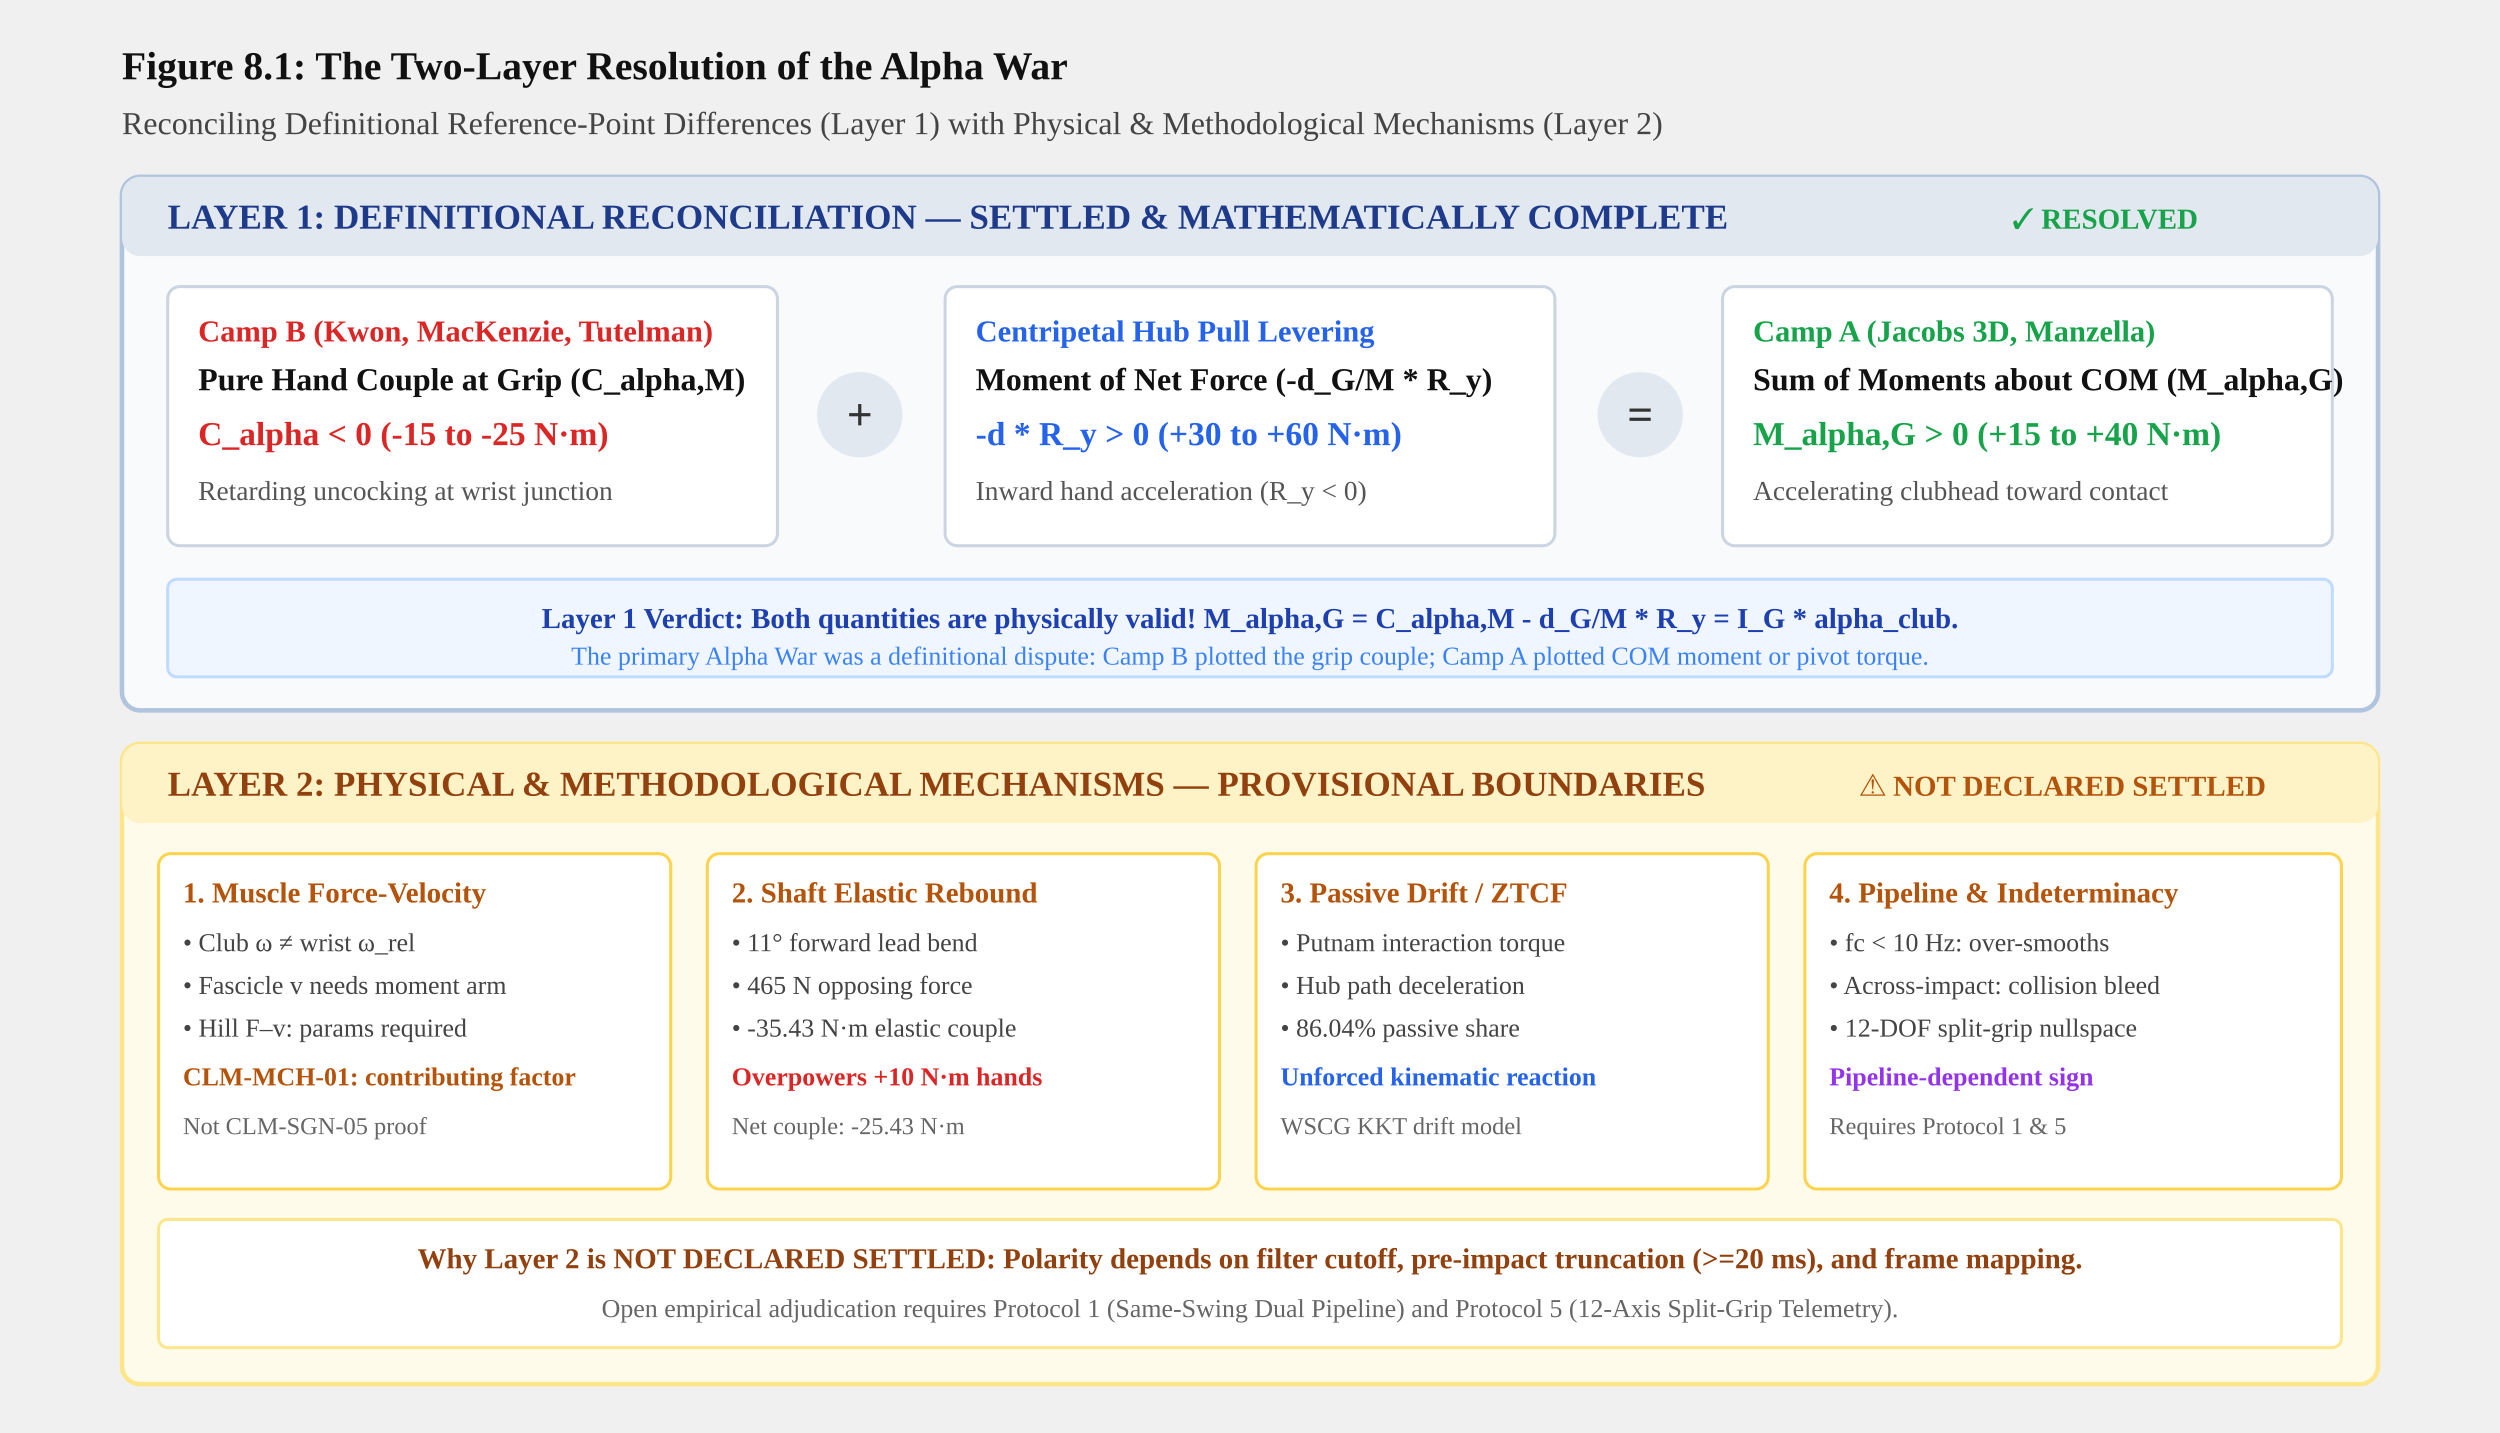
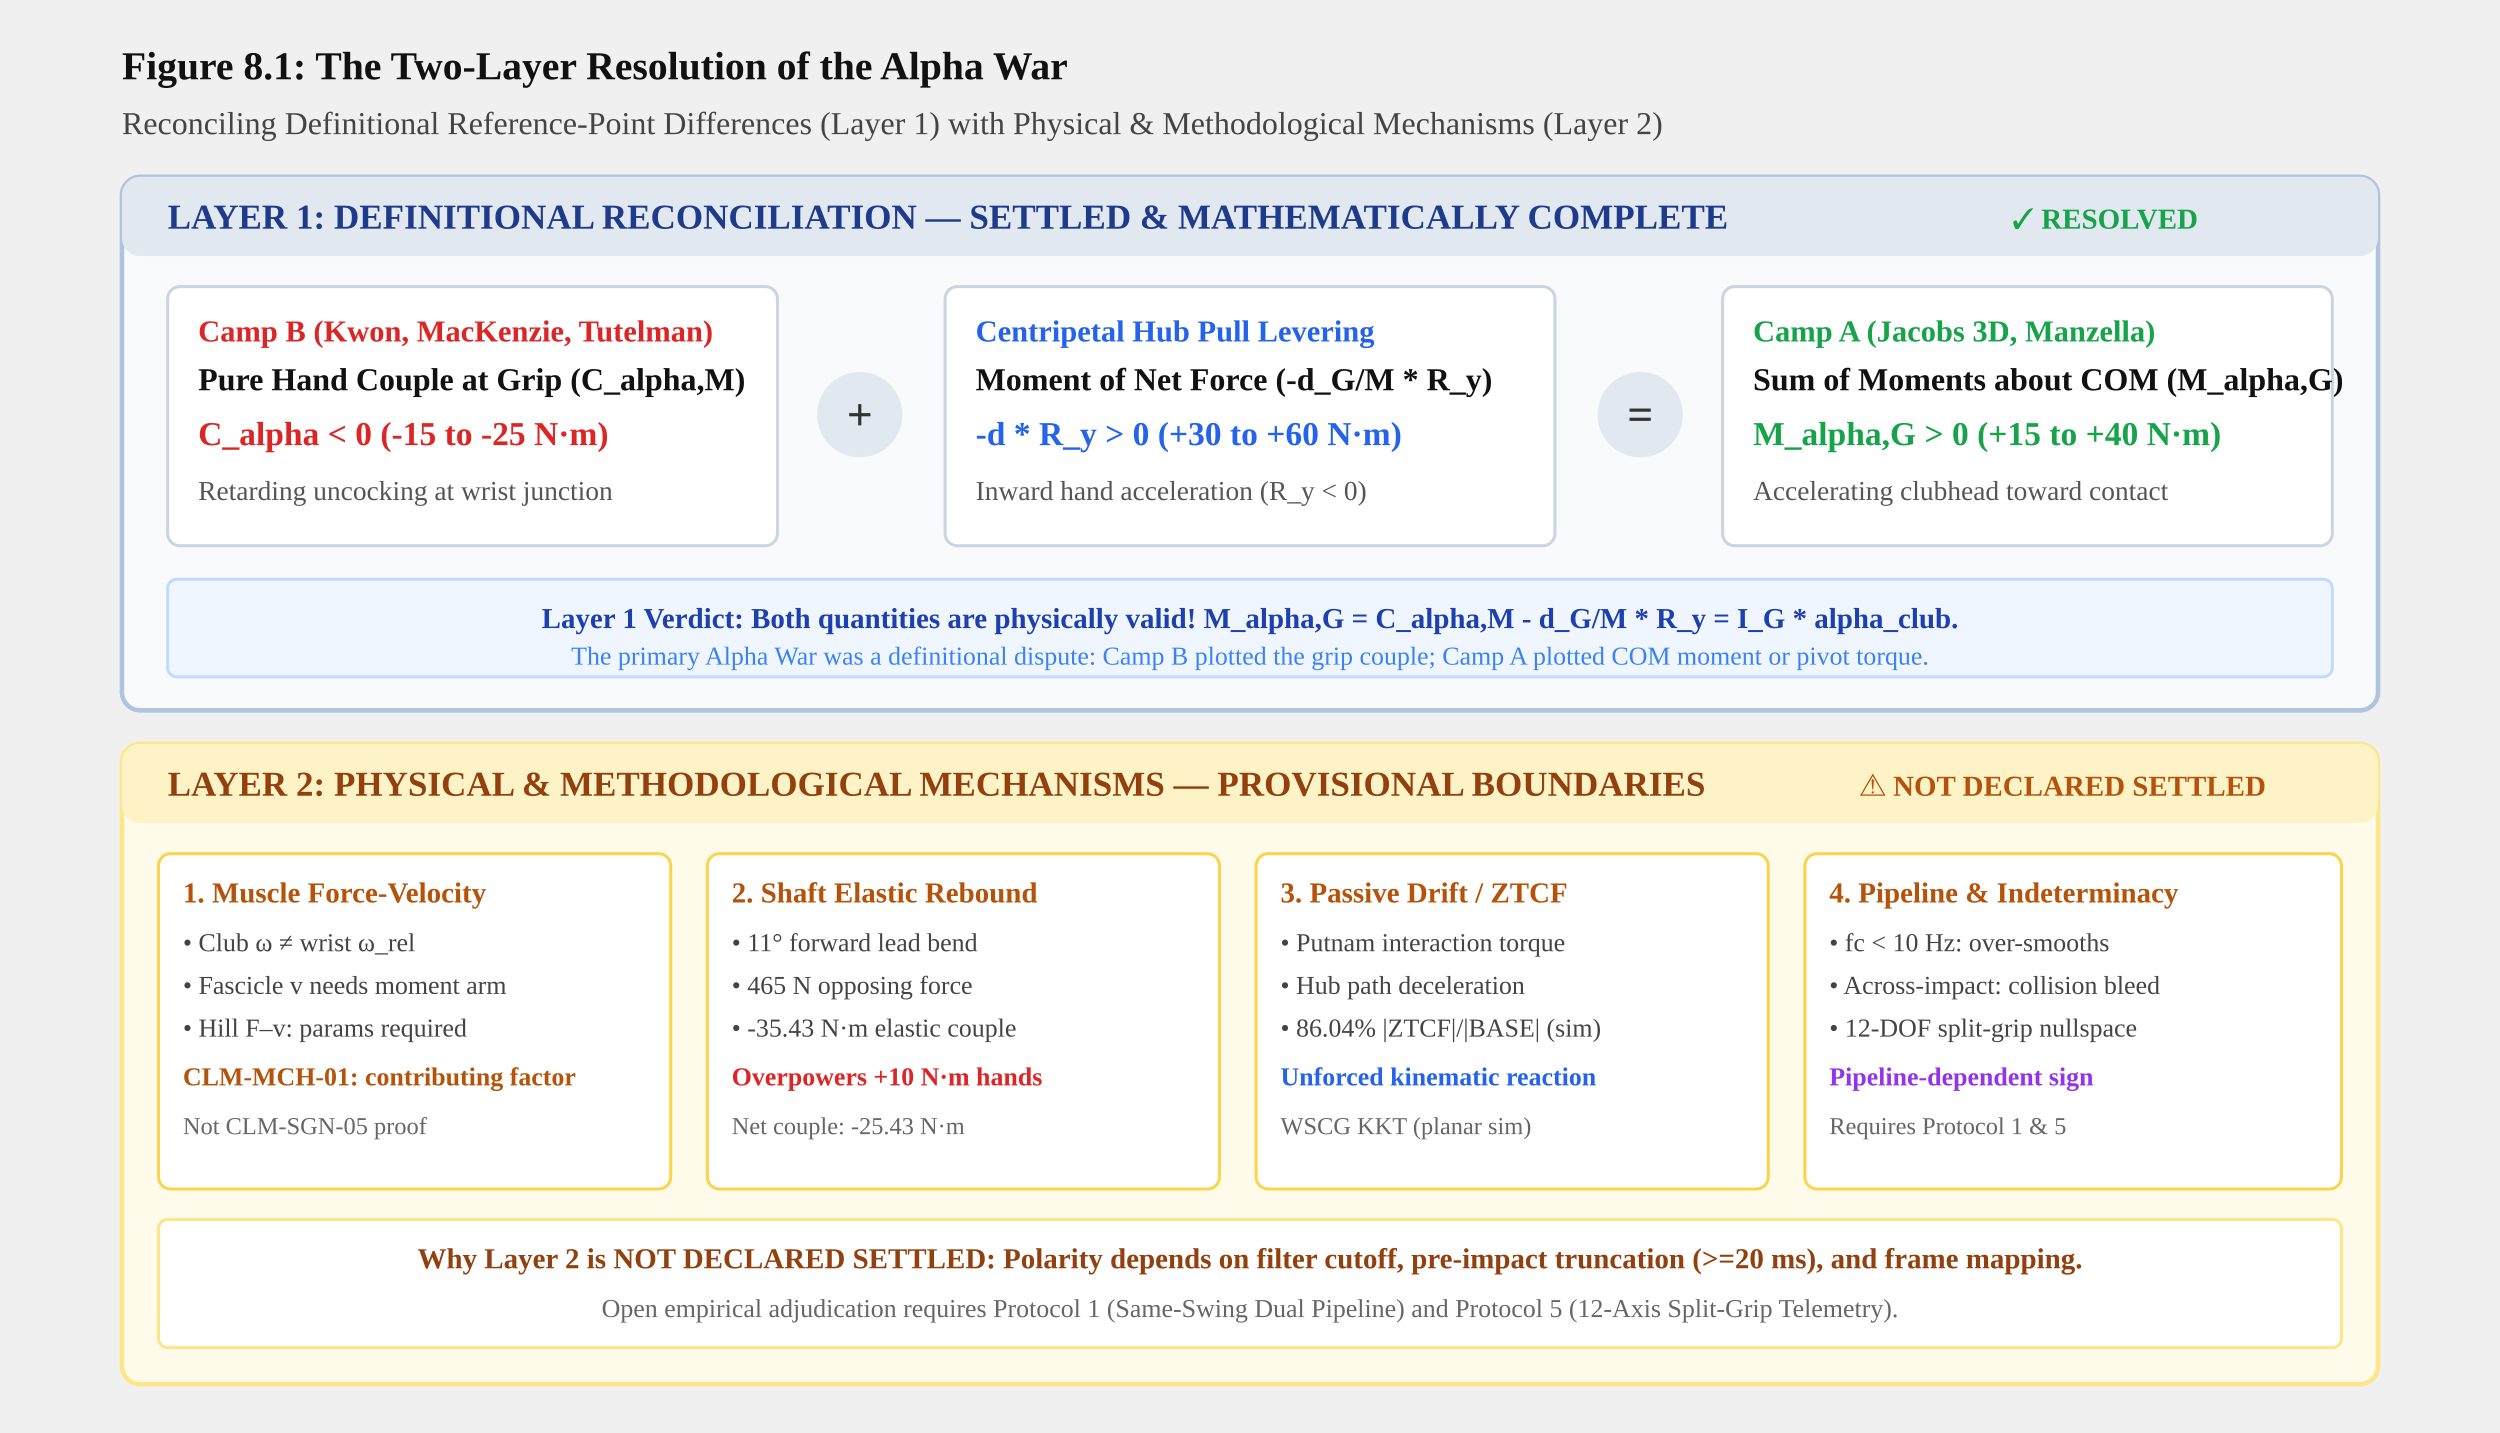
<svg xmlns="http://www.w3.org/2000/svg" width="820" height="470" viewBox="0 0 820 470" role="img">
  <defs>
    <marker id="arrowHead" viewBox="0 0 10 10" refX="6" refY="5" markerWidth="6" markerHeight="6" orient="auto-start-reverse">
      <path d="M 0 1 L 10 5 L 0 9 z" fill="#333" />
    </marker>
    <marker id="arrowGreenL" viewBox="0 0 10 10" refX="6" refY="5" markerWidth="6" markerHeight="6" orient="auto-start-reverse">
      <path d="M 0 1 L 10 5 L 0 9 z" fill="#2ca02c" />
    </marker>
  </defs>
  <text x="40" y="26" font-size="13" font-weight="bold" fill="#111">Figure 8.1: The Two-Layer Resolution of the Alpha War</text>
  <text x="40" y="44" font-size="10.5" fill="#444">Reconciling Definitional Reference-Point Differences (Layer 1) with Physical &amp; Methodological Mechanisms (Layer 2)</text>
  <rect x="40" y="58" width="740" height="175" fill="#f8fafc" stroke="#b0c4de" stroke-width="1.5" rx="6" />
  <rect x="40" y="58" width="740" height="26" fill="#e2e8f0" rx="6" />
  <text x="55" y="75" font-size="11.5" font-weight="bold" fill="#1e3a8a">LAYER 1: DEFINITIONAL RECONCILIATION — SETTLED &amp; MATHEMATICALLY COMPLETE</text>
  <text x="660" y="75" font-size="9.5" font-weight="bold" fill="#16a34a">✓ RESOLVED</text>
  <rect x="55" y="94" width="200" height="85" fill="#ffffff" stroke="#cbd5e1" rx="4" />
  <text x="65" y="112" font-size="10" font-weight="bold" fill="#dc2626">Camp B (Kwon, MacKenzie, Tutelman)</text>
  <text x="65" y="128" font-size="10.5" font-weight="bold" fill="#111">Pure Hand Couple at Grip (C_alpha,M)</text>
  <text x="65" y="146" font-size="11" font-weight="bold" fill="#dc2626">C_alpha &lt; 0  (-15 to -25 N·m)</text>
  <text x="65" y="164" font-size="9" fill="#555">Retarding uncocking at wrist junction</text>
  <circle cx="282" cy="136" r="14" fill="#e2e8f0" />
  <text x="282" y="141" font-size="15" font-weight="bold" text-anchor="middle" fill="#333">+</text>
  <rect x="310" y="94" width="200" height="85" fill="#ffffff" stroke="#cbd5e1" rx="4" />
  <text x="320" y="112" font-size="10" font-weight="bold" fill="#2563eb">Centripetal Hub Pull Levering</text>
  <text x="320" y="128" font-size="10.5" font-weight="bold" fill="#111">Moment of Net Force (-d_G/M * R_y)</text>
  <text x="320" y="146" font-size="11" font-weight="bold" fill="#2563eb">-d * R_y &gt; 0  (+30 to +60 N·m)</text>
  <text x="320" y="164" font-size="9" fill="#555">Inward hand acceleration (R_y &lt; 0)</text>
  <circle cx="538" cy="136" r="14" fill="#e2e8f0" />
  <text x="538" y="141" font-size="15" font-weight="bold" text-anchor="middle" fill="#333">=</text>
  <rect x="565" y="94" width="200" height="85" fill="#ffffff" stroke="#cbd5e1" rx="4" />
  <text x="575" y="112" font-size="10" font-weight="bold" fill="#16a34a">Camp A (Jacobs 3D, Manzella)</text>
  <text x="575" y="128" font-size="10.5" font-weight="bold" fill="#111">Sum of Moments about COM (M_alpha,G)</text>
  <text x="575" y="146" font-size="11" font-weight="bold" fill="#16a34a">M_alpha,G &gt; 0  (+15 to +40 N·m)</text>
  <text x="575" y="164" font-size="9" fill="#555">Accelerating clubhead toward contact</text>
  <rect x="55" y="190" width="710" height="32" fill="#eff6ff" stroke="#bfdbfe" rx="3" />
  <text x="410" y="206" font-size="9.5" font-weight="bold" text-anchor="middle" fill="#1e40af">
    Layer 1 Verdict: Both quantities are physically valid! M_alpha,G = C_alpha,M - d_G/M * R_y = I_G * alpha_club.
  </text>
  <text x="410" y="218" font-size="8.5" text-anchor="middle" fill="#3b82f6">
    The primary Alpha War was a definitional dispute: Camp B plotted the grip couple; Camp A plotted COM moment or pivot torque.
  </text>
  <rect x="40" y="244" width="740" height="210" fill="#fffbeb" stroke="#fde68a" stroke-width="1.5" rx="6" />
  <rect x="40" y="244" width="740" height="26" fill="#fef3c7" rx="6" />
  <text x="55" y="261" font-size="11.5" font-weight="bold" fill="#92400e">LAYER 2: PHYSICAL &amp; METHODOLOGICAL MECHANISMS — PROVISIONAL BOUNDARIES</text>
  <text x="610" y="261" font-size="9.5" font-weight="bold" fill="#b45309">⚠ NOT DECLARED SETTLED</text>
  <rect x="52" y="280" width="168" height="110" fill="#ffffff" stroke="#fcd34d" rx="4" />
  <text x="60" y="296" font-size="9.5" font-weight="bold" fill="#b45309">1. Muscle Force-Velocity</text>
  <text x="60" y="312" font-size="8.5" fill="#444">• Club ω ≠ wrist ω_rel</text>
  <text x="60" y="326" font-size="8.5" fill="#444">• Fascicle v needs moment arm</text>
  <text x="60" y="340" font-size="8.5" fill="#444">• Hill F–v: params required</text>
  <text x="60" y="356" font-size="8.5" font-weight="bold" fill="#b45309">CLM-MCH-01: contributing factor</text>
  <text x="60" y="372" font-size="8" fill="#666">Not CLM-SGN-05 proof</text>
  <rect x="232" y="280" width="168" height="110" fill="#ffffff" stroke="#fcd34d" rx="4" />
  <text x="240" y="296" font-size="9.5" font-weight="bold" fill="#b45309">2. Shaft Elastic Rebound</text>
  <text x="240" y="312" font-size="8.5" fill="#444">• 11° forward lead bend</text>
  <text x="240" y="326" font-size="8.5" fill="#444">• 465 N opposing force</text>
  <text x="240" y="340" font-size="8.5" fill="#444">• -35.43 N·m elastic couple</text>
  <text x="240" y="356" font-size="8.5" font-weight="bold" fill="#dc2626">Overpowers +10 N·m hands</text>
  <text x="240" y="372" font-size="8" fill="#666">Net couple: -25.43 N·m</text>
  <rect x="412" y="280" width="168" height="110" fill="#ffffff" stroke="#fcd34d" rx="4" />
  <text x="420" y="296" font-size="9.5" font-weight="bold" fill="#b45309">3. Passive Drift / ZTCF</text>
  <text x="420" y="312" font-size="8.5" fill="#444">• Putnam interaction torque</text>
  <text x="420" y="326" font-size="8.5" fill="#444">• Hub path deceleration</text>
-   <text x="420" y="340" font-size="8.5" fill="#444">• 86.04% passive share</text>
+   <text x="420" y="340" font-size="8.5" fill="#444">• 86.04% |ZTCF|/|BASE| (sim)</text>
  <text x="420" y="356" font-size="8.5" font-weight="bold" fill="#2563eb">Unforced kinematic reaction</text>
-   <text x="420" y="372" font-size="8" fill="#666">WSCG KKT drift model</text>
+   <text x="420" y="372" font-size="8" fill="#666">WSCG KKT (planar sim)</text>
  <rect x="592" y="280" width="176" height="110" fill="#ffffff" stroke="#fcd34d" rx="4" />
  <text x="600" y="296" font-size="9.5" font-weight="bold" fill="#b45309">4. Pipeline &amp; Indeterminacy</text>
  <text x="600" y="312" font-size="8.5" fill="#444">• fc &lt; 10 Hz: over-smooths</text>
  <text x="600" y="326" font-size="8.5" fill="#444">• Across-impact: collision bleed</text>
  <text x="600" y="340" font-size="8.5" fill="#444">• 12-DOF split-grip nullspace</text>
  <text x="600" y="356" font-size="8.5" font-weight="bold" fill="#9333ea">Pipeline-dependent sign</text>
  <text x="600" y="372" font-size="8" fill="#666">Requires Protocol 1 &amp; 5</text>
  <rect x="52" y="400" width="716" height="42" fill="#fff" stroke="#fde68a" rx="3" />
  <text x="410" y="416" font-size="9.5" font-weight="bold" text-anchor="middle" fill="#92400e">
    Why Layer 2 is NOT DECLARED SETTLED: Polarity depends on filter cutoff, pre-impact truncation (&gt;=20 ms), and frame mapping.
  </text>
  <text x="410" y="432" font-size="8.5" text-anchor="middle" fill="#666">
    Open empirical adjudication requires Protocol 1 (Same-Swing Dual Pipeline) and Protocol 5 (12-Axis Split-Grip Telemetry).
  </text>
</svg>
